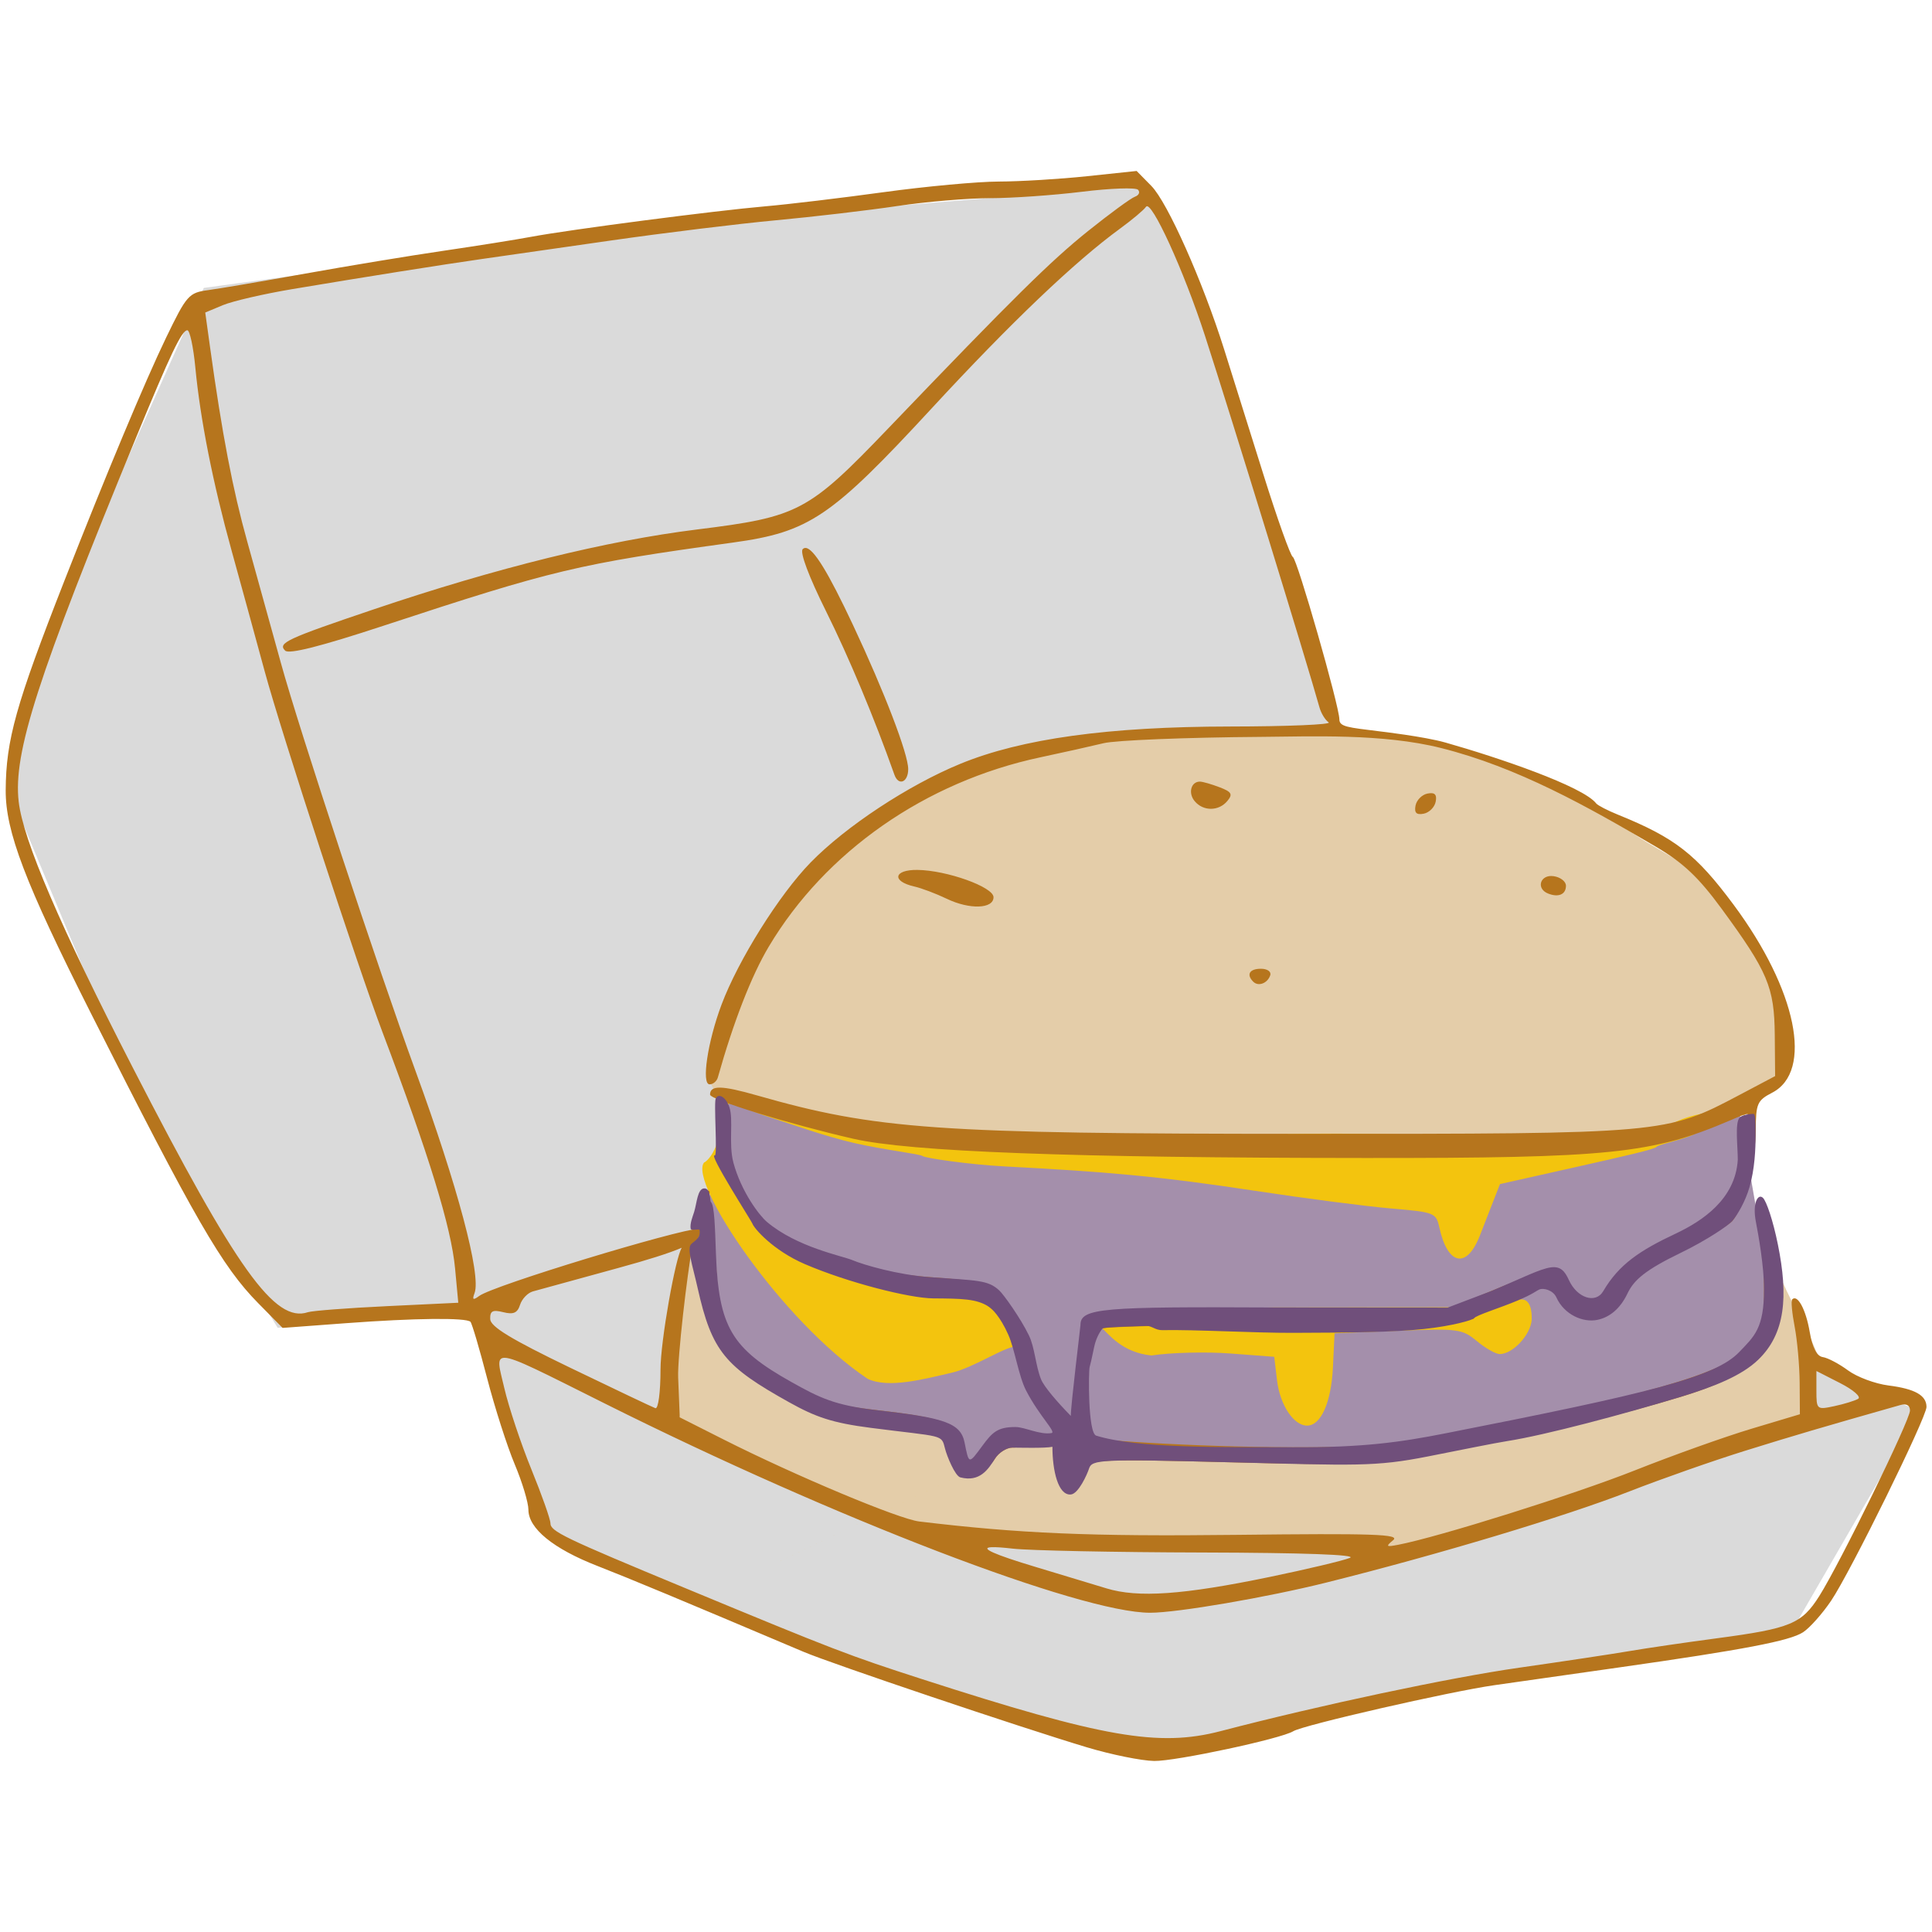
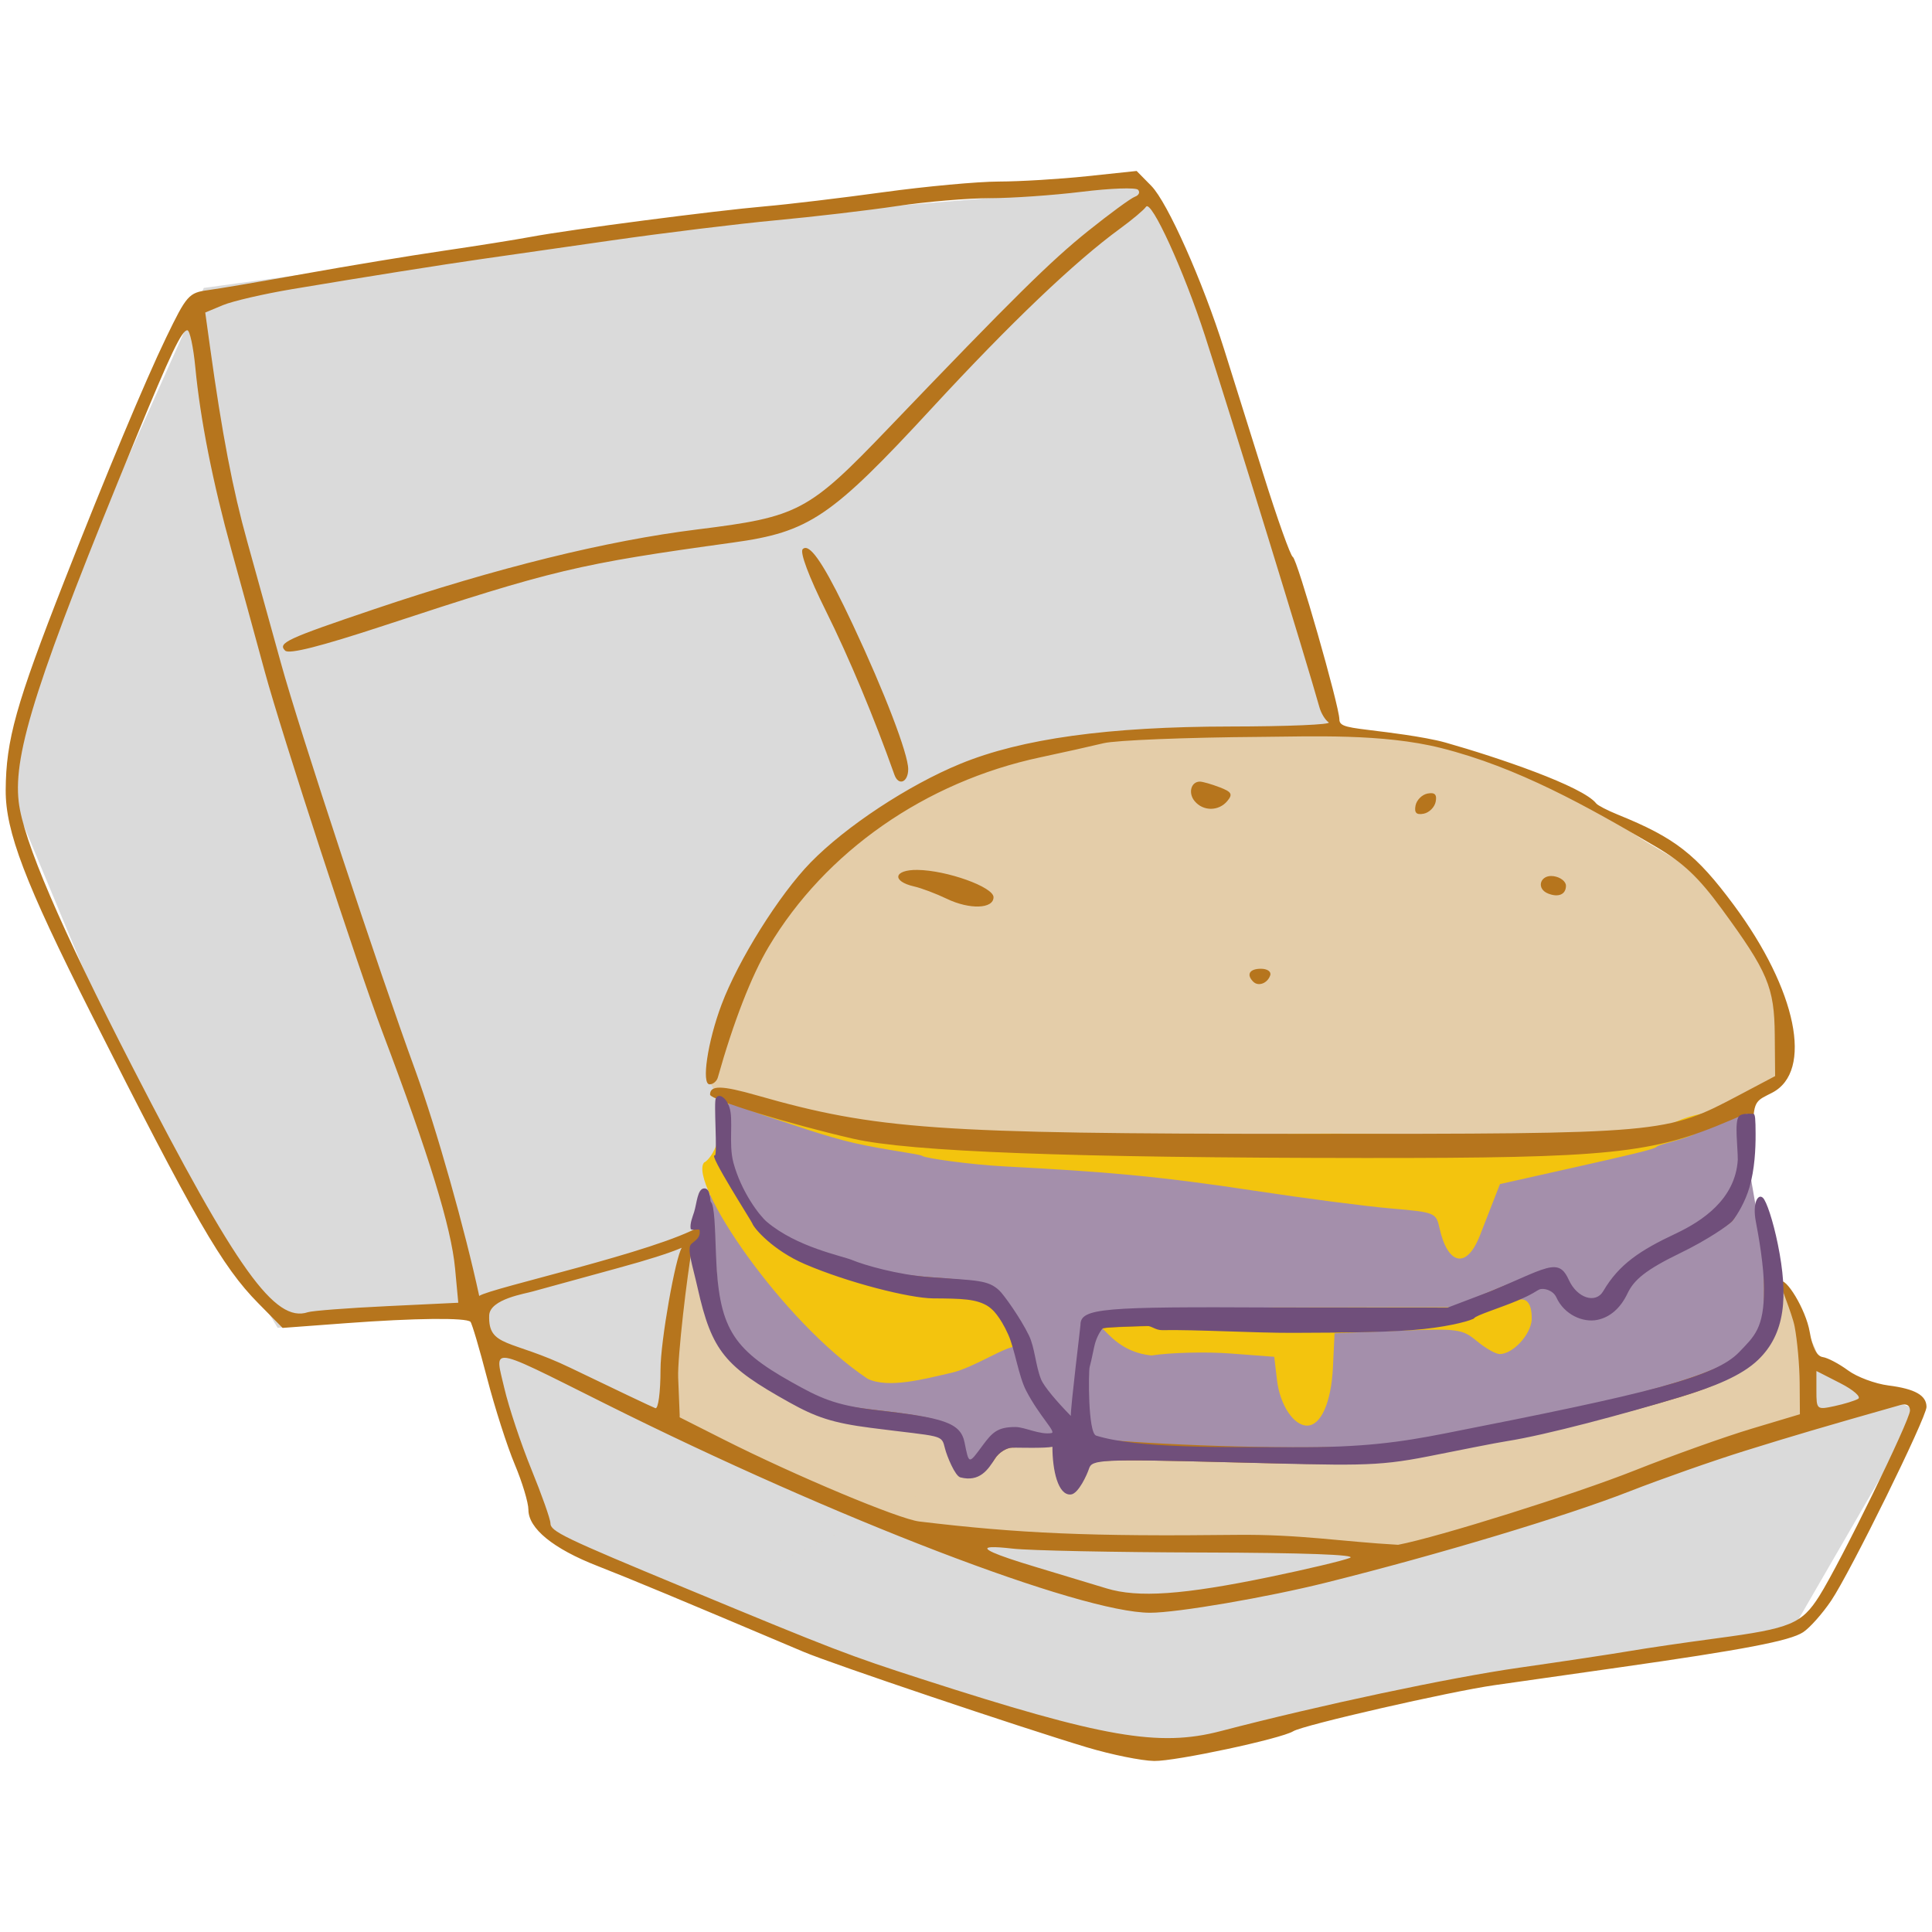
<svg xmlns="http://www.w3.org/2000/svg" version="1.1" id="svg2" width="351" height="351" viewBox="0 0 351 351">
  <defs id="defs6" />
  <path style="opacity:1;vector-effect:none;fill:#a48fab;fill-opacity:1;stroke:none;stroke-width:0.813;stroke-linecap:butt;stroke-linejoin:miter;stroke-miterlimit:4;stroke-dasharray:none;stroke-dashoffset:0;stroke-opacity:1" d="m 322.406,238.844 c -1.047,0.703 -5.772,7.566 -9.798,9.86 -17.828,10.159 -28.64,15.423 -59.684,15.07 -43.686,-0.496 -90.683,12.397 -117.763,-16.552 -10.782,-11.526 -8.406,-42.48 -3.452,-47.222 4.954,-4.742 171.603,0.033 184.219,1.611" id="path4616" />
  <path id="path4519-6" d="m 327.396,258.554 c -9.646,8.615 -42.554,19.164 -76.01,23.325 -30.357,3.776 -60.609,1.851 -84.813,-3.265 C 151.25,275.375 123.037,266.36 123.5,257.5 c -1.129,-7.104 -14.331,-16.42 1.534,-30.636 8.147,-7.3 3.15,12.766 7.623,17.131 9.85,9.609 25.281,13.547 39.382,16.641 2.191,0.481 1.523,5.302 3.74,5.657 2.376,0.38 4.522,-5.053 6.952,-4.955 13.611,0.545 28.15,2.906 41.15,2.516 22.781,-0.683 44.38,0.457 66.499,-6.749 9.195,-2.996 19.132,-4.606 28.242,-12.889 2.431,-2.21 2.503,-9.246 4.95,-11.925 5.421,12.226 12.039,18.927 3.825,26.263 z" style="fill:#e4cda9" />
  <path style="opacity:1;vector-effect:none;fill:#dadada;fill-opacity:1;stroke:none;stroke-width:0.813;stroke-linecap:butt;stroke-linejoin:miter;stroke-miterlimit:4;stroke-dasharray:none;stroke-dashoffset:0;stroke-opacity:1" d="m 37.026,52.308 84.336,-11.504 86.059,-7.114 14.021,27.371 21.003,70.529 c 0,0 -56.793,2.393 -79.031,13.484 -16.644,8.301 -36.114,31.083 -33.072,63.557 0.482,5.141 -3.799,15.381 -3.799,15.381 l -3.103,14.526 -2.848,19.048 54.28,23.342 80.385,1.437 73.252,-23.873 1.492,-9.412 18.682,7.201 -18.069,31.232 -4.786,8.272 L 206.451,317.807 153.201,301.036 99.35,278.606 84.943,238.485 50.438,241.225 24.313,198.017 1.855,144.068 5.897,123.901 15.171,101.199 Z" id="rect4521" />
  <path id="path4519" d="m 321.114,198.412 c -19.088,15.624 -93.028,18.73 -143.905,7.976 -15.323,-3.239 -48.674,-1.871 -48.211,-10.731 -1.129,-7.104 8.283,-27.919 24.148,-42.134 8.147,-7.3 18.311,-11.762 26.215,-15.032 18.783,-7.771 44.203,-5.705 62.407,-5.796 18.349,-0.092 39.063,6.332 53.566,17.705 5.004,3.924 11.212,5.846 16.796,12.022 10.367,11.465 18.121,28.512 8.985,35.99 z" style="fill:#e4cda9" />
  <path id="path4515" d="m 127.919,211.194 c 0.624,-0.208 2.724,-2.525 2.724,-6.192 -0.087,-2.479 0.831,-3.854 1.012,-4.982 0.468,-2.907 1.244,-1.793 5.898,-0.478 13.862,3.964 24.467,7.112 47.066,8.314 12.639,0.672 34.623,-1.613 51.948,-1.863 19.127,-0.276 40.249,1.154 57.386,0.4 11.115,-0.489 7.643,-3.512 19.236,-4.611 6.129,-1.893 6.828,8.56 0.151,16.584 -2.785,3.347 -7.385,6.102 -12.014,10.011 -3.556,3.002 -6.805,7.438 -11.232,8.752 -2.668,0.791 -5.804,-5.538 -8.564,-4.916 l -4.311,3.133 c -5.578,4.051 1.23,-3.223 1.059,4.438 -0.225,2.772 -3.446,6.218 -5.813,6.218 -0.722,0 -2.585,-1.055 -4.139,-2.344 -2.689,-2.23 -3.39,-2.322 -14.347,-1.883 l -11.52,0.461 -0.293,6.133 C 241.859,254.778 239.993,259 237.467,259 235.019,259 232.532,255.24 232,250.733 l -0.5,-4.233 -8,-0.604 c -4.4,-0.332 -10.837,-0.169 -14.305,0.362 -10.723,-1.059 -9.76,-13.58 -12.081,2.439 -0.527,3.762 -0.214,9.325 -4.031,10.38 -1.412,0.391 -5.612,-14.534 -8.179,-14.424 -1.701,-0.46 -7.83,3.792 -12.035,4.749 -4.965,1.13 -11.417,2.907 -15.238,1.094 -15.691,-10.489 -32.599,-35.765 -29.713,-39.302 z M 231.244,237.542 263.5,237.5 l 10.244,-2.83 c 2.657,1.274 4.666,-1.865 7.505,-0.91 3.305,1.112 5.55,4.257 8.816,3.291 4.173,-1.234 6.968,-6.989 10.822,-9.357 4.504,-2.767 10.467,-4.114 13.483,-7.772 4.04,-4.899 3.876,-11.388 3.546,-14.782 -0.382,-3.923 -1.805,-4.083 -10.411,1.076 -2.748,1.079 -6.284,1.749 -6.561,2.156 -0.277,0.406 -5.783,1.666 -14.891,3.71 l -13.544,3.039 -3.636,9.318 c -2.471,6.333 -5.908,5.225 -7.343,-1.306 -0.619,-2.816 -0.826,-2.9 -8.831,-3.584 -4.509,-0.385 -15.623,-1.829 -24.698,-3.209 -17.763,-2.701 -27.298,-3.473 -45.468,-4.429 -6.325,-0.333 -14.367,-1.488 -14.917,-1.884 -0.55,-0.397 -6.813,-1.088 -12.313,-2.34 -5.5,-1.252 -12.356,-3.737 -15.477,-4.719 -3.121,-0.982 -7.117,-2.776 -7.433,-2.459 -0.317,0.317 -0.313,3.754 -0.313,6.435 0,5.746 3.221,12.711 7.532,16.339 5.541,4.662 22.015,9.638 31.467,9.638 3.149,0 6.935,0.632 8.333,1.164 2.968,1.128 2.163,9.139 3.701,6.148 0.804,-1.563 7.15,17.353 11.537,17.798 2.276,0.23 2.836,-17.86 4.34,-18.078 12.283,-1.782 25.971,-2.4 32.254,-2.41 z m -2.459,4.657 c -152.523,72.534 -76.262,36.267 0,0 z" style="fill:#f3c40e" />
-   <path style="fill:#b6751d" d="m 206.5,31.061 -9,0.951 c -4.95,0.524 -12.162,0.961 -16.027,0.971 -3.865,0.01 -13.315,0.881 -21,1.938 -7.685,1.056 -17.348,2.212 -21.473,2.566 -9.028,0.777 -35.532,4.228 -42.5,5.535 -2.75,0.516 -9.95,1.663 -16,2.549 -6.05,0.886 -17.3,2.744 -25,4.129 -7.7,1.385 -15.662,2.74 -17.693,3.01 -3.502,0.466 -3.898,0.913 -7.633,8.641 C 26.397,69.164 19.204,86.355 11.703,105.5 2.888,127.998 1.089,134.414 1.035,143.557 0.991,151.039 4.57,160.415 16.471,184 c 18.941,37.536 23.889,46.113 30.428,52.746 l 4.441,4.504 11.58,-0.861 c 12.415,-0.925 21.775,-1.026 22.557,-0.244 0.265,0.265 1.623,4.867 3.016,10.227 1.393,5.36 3.651,12.407 5.02,15.658 C 94.88,269.281 96,272.995 96,274.283 c 0,3.401 4.509,7.08 12.5,10.199 5.996,2.341 14.929,6.062 37.5,15.621 5.138,2.176 39.514,13.761 51.5,17.355 4.4,1.319 9.883,2.43 12.186,2.469 3.884,0.066 23.057,-4.033 25.275,-5.404 1.804,-1.115 28.43,-7.209 36.539,-8.363 4.4,-0.626 14.525,-2.068 22.5,-3.203 22.829,-3.249 31.182,-4.846 33.578,-6.416 1.224,-0.802 3.523,-3.389 5.111,-5.75 C 336.192,285.585 350,257.525 350,255.611 c 0,-2.108 -2.089,-3.29 -6.904,-3.902 -2.422,-0.308 -5.728,-1.541 -7.348,-2.738 -1.62,-1.198 -3.684,-2.286 -4.586,-2.418 -1.089,-0.16 -1.887,-1.695 -2.379,-4.574 -0.695,-4.07 -2.211,-6.889 -3.18,-5.912 -0.236,0.238 -0.039,2.459 0.439,4.934 0.478,2.475 0.89,7.074 0.914,10.219 l 0.043,5.717 -8.75,2.619 c -4.812,1.441 -14.375,4.854 -21.25,7.584 -10.895,4.327 -35.643,12.105 -43,13.514 -2.186,0.419 -2.298,0.315 -0.898,-0.836 1.329,-1.092 -3.511,-1.257 -28.5,-0.969 -26.505,0.306 -39.313,-0.235 -57.602,-2.43 -3.727,-0.447 -22.48,-8.307 -35.5,-14.879 l -8,-4.039 -0.293,-7.234 c -0.144,-3.542 1.623,-18.875 2.609,-23.9 0.663,-0.506 1.458,-2.147 1.684,-2.984 0.042,1.65 -0.206,2.925 -0.707,3.426 -0.834,0.834 -0.799,2.586 0.137,6.766 2.592,11.583 4.788,14.382 16.375,20.85 4.843,2.704 8.159,3.712 15.195,4.617 13.208,1.7 13.219,1.702 13.891,4.379 0.336,1.34 1.397,2.641 2.359,2.893 3.528,0.922 4.795,0.646 6.018,-1.311 0.687,-1.1 2.108,-2 3.158,-2 1.05,0 2.622,-0.274 3.492,-0.607 2.904,-1.114 1.627,-2.393 -2.389,-2.393 -3.24,0 -4.372,0.545 -6.158,2.961 -2.516,3.403 -3.381,3.238 -4.188,-0.797 -0.723,-3.617 -3.263,-4.598 -15.48,-5.986 -7.571,-0.861 -10.447,-1.703 -15.5,-4.531 -10.918,-6.113 -13.827,-11.111 -14.348,-24.646 -0.18,-4.675 -0.386,-8.725 -0.459,-9 -0.073,-0.275 -0.07,-0.871 0.01,-1.324 0.039,-0.227 -0.053,-0.354 -0.234,-0.375 -0.181,-0.021 -0.451,0.062 -0.766,0.256 -0.723,0.447 -0.93,2.252 -0.564,4.916 0.068,0.498 0.097,0.96 0.123,1.416 -0.071,0.014 -0.181,0.1 -0.348,0.297 -4.276,0.27 -37.432,10.32 -40.055,12.254 -1.122,0.828 -1.306,0.71 -0.84,-0.537 C 87.44,231.646 83.13,215.461 75.465,194.5 68.688,175.969 54.375,132.593 51.047,120.5 49.23,113.9 46.472,103.947 44.916,98.381 42.29,88.988 40.344,78.822 38.17,63.139 l -0.881,-6.361 3.197,-1.336 C 42.245,54.707 47.917,53.395 53.092,52.527 66.237,50.324 80.422,48.071 87.5,47.062 c 3.3,-0.47 13.875,-1.987 23.5,-3.369 9.625,-1.382 23.125,-3.036 30,-3.676 6.875,-0.639 16.775,-1.802 22,-2.584 5.225,-0.782 12.789,-1.425 16.809,-1.428 4.02,-0.003 11.56,-0.527 16.756,-1.166 5.196,-0.639 9.782,-0.802 10.191,-0.363 0.409,0.439 0.151,1.008 -0.574,1.266 -0.725,0.258 -4.55,3.059 -8.5,6.225 -6.812,5.458 -13.545,12.109 -36.275,35.826 -14.55,15.181 -16.309,16.114 -34.734,18.396 C 110.236,98.226 90.237,103.161 68,110.67 c -15.979,5.396 -17.587,6.143 -16.195,7.535 0.693,0.693 6.416,-0.755 17.857,-4.52 30.987,-10.195 35.316,-11.225 63.516,-15.117 13.854,-1.912 17.813,-4.588 36.141,-24.438 14.327,-15.516 25.939,-26.594 34.182,-32.607 2.2,-1.605 4.317,-3.385 4.705,-3.957 0.938,-1.383 6.895,11.654 10.721,23.465 4.812,14.855 18.531,59.386 20.785,67.469 0.307,1.1 1.06,2.33 1.674,2.734 0.613,0.404 -7.435,0.744 -17.885,0.756 -22.12,0.024 -37.894,2.203 -49.027,6.775 -9.438,3.876 -20.784,11.351 -27.191,17.914 -5.703,5.841 -13.162,17.745 -16.205,25.859 C 128.556,189.259 127.401,197 128.918,197 c 0.63,0 1.303,-0.562 1.496,-1.25 2.834,-10.077 6.099,-18.468 9.232,-23.732 10.304,-17.309 28.484,-29.99 49.361,-34.43 4.121,-0.876 9.292,-2.031 11.492,-2.566 2.2,-0.535 15.025,-1.053 28.5,-1.148 9.196,-0.065 22.182,-0.646 32.809,2.025 13.91,3.496 26.482,10.545 39.096,17.971 4.899,2.884 7.686,5.517 11.854,11.201 8.416,11.478 9.598,14.279 9.676,22.93 l 0.066,7.5 -6.475,3.424 c -13.359,7.064 -13.52,7.077 -79.457,7.068 -66.241,-0.009 -77.4,-0.795 -99.016,-6.977 C 131.092,197.168 129,197.133 129,198.871 c 0,0.912 14.33,5.327 26,8.01 10.273,2.362 39.651,3.467 93,3.5 44.435,0.028 52.172,-0.767 66.305,-6.822 3.716,-1.592 3.78,-1.585 2.75,0.34 -0.58,1.084 -1.055,3.859 -1.055,6.168 0,6.672 -3.054,10.511 -11.508,14.469 -6.607,3.094 -10.177,6.099 -13.029,10.967 -1.379,2.354 -4.796,1.256 -6.289,-2.021 -1.537,-3.374 -4.06,-3.187 -14.211,1.055 L 262.5,238.072 231.254,237.91 C 200.2,237.75 197,238.051 197,241.123 c 0,1.013 2.36,1.185 3.305,0.24 0.351,-0.351 15.515,-0.688 33.701,-0.75 20.769,-0.071 33.331,-0.485 33.779,-1.113 0.393,-0.55 3.19,-2.046 6.215,-3.324 3.025,-1.278 6.052,-2.56 6.727,-2.848 0.675,-0.288 1.738,0.595 2.361,1.963 2.607,5.721 9.285,5.341 12.162,-0.691 1.191,-2.497 3.379,-4.101 9.896,-7.258 4.602,-2.229 8.931,-4.73 9.617,-5.557 2.05,-2.47 4.213,-10.926 4.225,-16.51 0.01,-4.771 0.268,-5.356 2.967,-6.752 7.506,-3.881 4.483,-18.674 -6.973,-34.117 -6.835,-9.214 -10.658,-12.193 -21.035,-16.396 -1.896,-0.768 -3.672,-1.685 -3.947,-2.039 -2.435,-3.133 -17.902,-8.377 -27.369,-11.06 -3.937,-1.116 -11.852,-2.025 -12.103,-2.057 -5.585,-0.697 -7.194,-0.805 -7.194,-2.155 0,-2.389 -7.68,-29.189 -8.457,-29.512 -0.413,-0.172 -2.821,-6.922 -5.35,-15 C 226.998,78.109 223.794,67.9 222.408,63.5 218.503,51.107 212.126,36.783 209.174,33.779 Z M 34.035,60 c 0.444,0 1.096,3.038 1.451,6.75 0.905,9.468 3.183,20.983 6.58,33.25 1.599,5.775 4.313,15.675 6.031,22 3.065,11.281 16.888,53.627 21.375,65.482 8.491,22.434 12.509,35.509 13.205,42.967 l 0.582,6.229 -12.939,0.619 c -7.116,0.34 -13.587,0.836 -14.379,1.1 C 49.949,240.39 43.041,230.747 24.143,194 10.927,168.304 4.208,152.644 3.396,145.65 2.369,136.795 6.812,123.012 24.721,79.5 30.995,64.256 33.028,60 34.035,60 Z M 146.381,99.549 c -0.206,-0.015 -0.387,0.057 -0.545,0.215 -0.557,0.557 1.107,4.991 4.232,11.277 4.166,8.381 8.769,19.386 12.426,29.709 0.746,2.106 2.506,1.387 2.506,-1.023 0,-2.753 -4.321,-14.026 -10.053,-26.227 -4.452,-9.476 -7.124,-13.85 -8.566,-13.951 z M 217.994,142 c -1.617,0 -2.177,2.073 -0.957,3.543 1.557,1.877 4.38,1.863 5.949,-0.027 1.021,-1.231 0.775,-1.657 -1.443,-2.5 C 220.072,142.456 218.476,142 217.994,142 Z m 42.139,2.105 c -0.099,-0.008 -0.208,-0.007 -0.328,0.002 -0.137,0.011 -0.288,0.031 -0.453,0.062 -1.006,0.194 -1.988,1.176 -2.182,2.182 -0.254,1.321 0.157,1.733 1.479,1.479 1.006,-0.194 1.988,-1.176 2.182,-2.182 0.195,-1.011 -0.002,-1.489 -0.697,-1.543 z m -93.467,13.938 c -4.308,-0.049 -4.719,2.066 -0.584,3.006 1.33,0.302 3.993,1.308 5.918,2.234 4.151,1.998 8.5,1.852 8.5,-0.283 0,-1.853 -8.493,-4.896 -13.834,-4.957 z m 115.148,1.105 c -2.082,0.005 -2.675,2.341 -0.564,3.186 1.891,0.757 3.25,0.163 3.25,-1.418 0,-0.779 -1.012,-1.561 -2.25,-1.736 -0.152,-0.021 -0.297,-0.032 -0.436,-0.031 z M 229.084,176 c -2.077,0 -2.701,1.049 -1.396,2.354 0.926,0.926 2.597,0.295 3.084,-1.166 0.221,-0.663 -0.524,-1.188 -1.688,-1.188 z m 90.314,42.293 c -0.364,0.041 -0.283,1.143 0.209,3.707 0.475,2.475 0.871,7.958 0.879,12.186 0.013,7.162 -0.188,7.897 -2.943,10.771 -4.39,4.579 -18.83,8.721 -55.641,15.959 -8.249,1.622 -14.234,2.069 -27,2.02 -17.852,-0.07 -38.371,-1.28 -41.152,-2.428 -1.518,-0.626 -1.75,-0.112 -1.75,3.873 0,4.292 0.166,4.584 2.502,4.391 1.39,-0.115 2.753,-0.998 3.066,-1.984 0.528,-1.662 2.177,-1.733 25.748,-1.129 23.016,0.59 26.088,0.467 35.684,-1.428 5.775,-1.14 12.3,-2.354 14.5,-2.697 6.999,-1.092 21.678,-4.664 31.766,-7.73 16.397,-4.984 20.471,-11.116 17.416,-26.213 -0.88,-4.35 -2.127,-8.4 -2.77,-9 -0.222,-0.207 -0.392,-0.311 -0.514,-0.297 z m -195.529,8.395 C 122.737,228.304 120,243.648 120,248.807 c 0,4.125 -0.411,7.214 -0.934,7.027 -0.513,-0.183 -7.461,-3.484 -15.441,-7.334 -10.813,-5.217 -14.523,-7.474 -14.566,-8.859 -0.046,-1.477 0.44,-1.731 2.373,-1.246 1.853,0.465 2.579,0.144 3.051,-1.342 0.341,-1.073 1.384,-2.166 2.318,-2.43 0.934,-0.264 7.938,-2.187 15.564,-4.271 5.346,-1.462 9.111,-2.649 11.504,-3.664 z m 25.625,1.381 c -1.089,-0.068 -1.532,0.321 -1.25,1.166 0.731,2.193 13.747,5.661 21.449,5.715 6.141,0.043 7.605,0.406 10,2.48 3.806,3.297 5.681,1.492 2.135,-2.055 -2.332,-2.332 -3.661,-2.676 -12.963,-3.357 -5.701,-0.418 -12.109,-1.493 -14.238,-2.389 -2.308,-0.971 -4.043,-1.493 -5.133,-1.561 z m -57.779,18.609 c 1.889,0.046 6.864,2.661 18.268,8.359 C 151.823,275.946 196.286,293 208.957,293 c 4.94,0 21.218,-2.791 32.043,-5.494 20.382,-5.09 43.478,-12.037 55,-16.543 5.775,-2.258 15.225,-5.578 21,-7.377 8.896,-2.771 14.115,-4.309 28.25,-8.322 1.109,-0.315 1.75,0.053 1.75,1.002 0,1.753 -12.672,27.671 -16.473,33.691 -3.193,5.057 -5.232,5.901 -18.527,7.67 -5.775,0.768 -12.975,1.822 -16,2.342 -3.025,0.519 -12.025,1.875 -20,3.014 -12.663,1.808 -36.121,6.79 -54.234,11.52 -11.248,2.937 -21.356,1.177 -54.266,-9.449 -13.368,-4.316 -15.736,-5.226 -43,-16.527 -22.118,-9.168 -24.5,-10.315 -24.5,-11.797 0,-0.714 -1.556,-5.113 -3.457,-9.775 -1.901,-4.662 -4.114,-11.304 -4.92,-14.758 -0.84,-3.601 -1.575,-5.559 0.092,-5.518 z M 330,249.078 l 4.33,2.211 c 2.382,1.216 3.844,2.496 3.25,2.846 -0.594,0.349 -2.543,0.948 -4.33,1.33 -3.185,0.68 -3.25,0.624 -3.25,-2.846 z m -149.871,32.012 c 0.742,-0.037 2.031,0.051 3.871,0.262 3.025,0.347 18.55,0.664 34.5,0.703 18.415,0.046 28.175,0.403 26.742,0.979 -1.241,0.499 -7.766,2.051 -14.5,3.447 -15.762,3.269 -23.998,3.846 -29.742,2.084 -2.475,-0.759 -8.244,-2.504 -12.82,-3.877 -7.57,-2.271 -10.276,-3.488 -8.051,-3.598 z" id="path4509" />
-   <path style="fill:#704f7b" d="m 130.065,199.537 c -0.45,0.361 0.341,10.576 -0.213,10.381 -1.255,-0.44 6.686,11.932 6.824,12.348 0.304,0.913 3.791,4.919 9.547,7.393 7.837,3.368 18.992,6.193 23.324,6.228 5.242,0.043 7.901,0.056 10.147,1.544 0.526,0.349 2.021,1.733 3.495,5.068 1.2,2.713 1.856,7.484 3.236,10.148 2.417,4.664 5.541,7.555 4.605,7.711 -2.126,0.355 -4.847,-1.102 -6.561,-1.102 -3.24,0 -4.184,0.963 -5.971,3.379 -2.516,3.403 -2.451,3.47 -3.258,-0.564 -0.723,-3.617 -3.821,-4.504 -16.039,-5.893 -7.571,-0.861 -10.354,-2.261 -15.406,-5.09 -10.908,-6.107 -13.232,-9.964 -13.727,-23.402 -0.173,-4.702 -0.264,-8.709 -0.912,-9.312 -0.219,-0.204 0.016,-2.503 -1.219,-2.469 -1.234,0.034 -1.334,2.703 -1.83,4.283 -0.3,0.953 -0.764,2.02 -0.639,2.996 0.067,0.521 1.57,-0.041 1.625,0.293 0.243,1.483 -0.943,1.971 -1.512,2.539 -0.834,0.834 0.225,3.795 1.16,7.975 2.592,11.583 5.021,14.29 16.607,20.758 4.843,2.704 7.833,3.757 14.869,4.662 13.208,1.7 12.801,1.098 13.473,3.775 0.336,1.34 1.815,4.965 2.777,5.217 3.528,0.922 5.075,-1.445 6.297,-3.402 0.687,-1.1 2.108,-2 3.158,-2 1.006,0 5.984,0.141 7.279,-0.152 -0.002,4.262 1.015,8.859 3.343,8.666 1.39,-0.115 2.986,-3.693 3.299,-4.68 0.528,-1.662 1.898,-1.78 25.469,-1.176 23.016,0.59 26.506,0.838 36.102,-1.056 5.775,-1.14 12.207,-2.447 14.407,-2.79 6.999,-1.092 21.352,-4.943 31.44,-8.009 6.189,-1.881 11.133,-3.858 14.148,-6.751 4.973,-4.771 5.496,-11.551 3.594,-20.95 -0.88,-4.35 -2.08,-7.889 -2.723,-8.489 -0.888,-0.829 -1.937,0.921 -1.281,4.34 0.475,2.475 1.475,8.005 1.483,12.232 0.013,7.162 -1.768,8.594 -4.524,11.469 -4.39,4.579 -16.553,7.513 -53.363,14.751 -8.249,1.622 -14.931,2.581 -27.697,2.531 -13.176,-0.051 -28.179,0.232 -35.749,-2.116 -1.517,-0.47 -1.398,-11.738 -1.188,-12.455 0.404,-1.38 0.73,-3.537 1.074,-4.59 0.451,-1.379 1.122,-2.268 1.266,-2.412 0.192,-0.192 2.393,-0.321 8.01,-0.474 0.929,-0.025 1.609,0.788 2.833,0.766 6.178,-0.111 16.808,0.515 23.695,0.492 10.646,-0.036 18.219,-0.101 23.811,-0.693 5.318,-0.563 8.913,-1.648 9.131,-1.954 0.393,-0.55 4.817,-1.906 7.842,-3.185 3.025,-1.278 3.403,-1.769 4.077,-2.058 0.675,-0.288 2.435,0.083 3.058,1.452 1.423,3.123 4.808,4.629 7.465,4.075 2.21,-0.461 4.135,-2.027 5.441,-4.766 1.191,-2.497 3.239,-4.287 9.757,-7.444 4.602,-2.229 8.652,-4.962 9.338,-5.789 0.874,-1.053 2.316,-3.456 3.078,-6.08 0.951,-3.272 1.128,-6.965 1.115,-9.705 -0.012,-2.608 -0.058,-3.659 -0.424,-3.641 -0.219,0.011 -2.023,0.076 -2.533,0.751 -0.808,1.068 -0.279,5.152 -0.279,7.595 -0.439,7.246 -6.601,11.184 -11.182,13.365 -6.607,3.094 -10.409,5.634 -13.262,10.502 -1.379,2.354 -4.749,1.256 -6.243,-2.021 -0.716,-1.571 -1.476,-2.54 -3.259,-2.301 -2.045,0.274 -5.39,2.02 -10.813,4.286 l -7.952,3.026 -31.618,-0.023 c -31.054,-0.16 -35.09,0.094 -35.09,3.166 0,0.326 -1.781,14.705 -1.752,16.532 -2.485,-2.532 -4.887,-5.334 -5.418,-6.664 -0.994,-2.491 -1.117,-5.743 -2.199,-7.971 -1.535,-3.161 -4.563,-7.388 -5.37,-8.146 -2.071,-1.946 -3.988,-1.8 -12.751,-2.441 -5.672,-0.416 -11.823,-2.186 -13.953,-3.082 -1.874,-0.788 -10.066,-2.321 -15.557,-6.973 -1.298,-1.1 -4.632,-5.423 -6.059,-10.756 -0.907,-3.392 0.054,-7.819 -0.73,-10.068 -0.549,-1.731 -1.938,-2.62 -2.449,-1.598 z" id="path4507" />
+   <path style="fill:#b6751d" d="m 206.5,31.061 -9,0.951 c -4.95,0.524 -12.162,0.961 -16.027,0.971 -3.865,0.01 -13.315,0.881 -21,1.938 -7.685,1.056 -17.348,2.212 -21.473,2.566 -9.028,0.777 -35.532,4.228 -42.5,5.535 -2.75,0.516 -9.95,1.663 -16,2.549 -6.05,0.886 -17.3,2.744 -25,4.129 -7.7,1.385 -15.662,2.74 -17.693,3.01 -3.502,0.466 -3.898,0.913 -7.633,8.641 C 26.397,69.164 19.204,86.355 11.703,105.5 2.888,127.998 1.089,134.414 1.035,143.557 0.991,151.039 4.57,160.415 16.471,184 c 18.941,37.536 23.889,46.113 30.428,52.746 l 4.441,4.504 11.58,-0.861 c 12.415,-0.925 21.775,-1.026 22.557,-0.244 0.265,0.265 1.623,4.867 3.016,10.227 1.393,5.36 3.651,12.407 5.02,15.658 C 94.88,269.281 96,272.995 96,274.283 c 0,3.401 4.509,7.08 12.5,10.199 5.996,2.341 14.929,6.062 37.5,15.621 5.138,2.176 39.514,13.761 51.5,17.355 4.4,1.319 9.883,2.43 12.186,2.469 3.884,0.066 23.057,-4.033 25.275,-5.404 1.804,-1.115 28.43,-7.209 36.539,-8.363 4.4,-0.626 14.525,-2.068 22.5,-3.203 22.829,-3.249 31.182,-4.846 33.578,-6.416 1.224,-0.802 3.523,-3.389 5.111,-5.75 C 336.192,285.585 350,257.525 350,255.611 c 0,-2.108 -2.089,-3.29 -6.904,-3.902 -2.422,-0.308 -5.728,-1.541 -7.348,-2.738 -1.62,-1.198 -3.684,-2.286 -4.586,-2.418 -1.089,-0.16 -1.887,-1.695 -2.379,-4.574 -0.695,-4.07 -4.395,-10.096 -5.364,-9.119 -0.236,0.238 2.146,5.666 2.624,8.141 0.478,2.475 0.89,7.074 0.914,10.219 l 0.043,5.717 -8.75,2.619 c -4.812,1.441 -14.375,4.854 -21.25,7.584 -10.895,4.327 -35.643,12.105 -43,13.514 -10.147,-0.563 -17.883,-1.933 -29.398,-1.805 -26.505,0.306 -39.313,-0.235 -57.602,-2.43 -3.727,-0.447 -22.48,-8.307 -35.5,-14.879 l -8,-4.039 -0.293,-7.234 c -0.144,-3.542 1.623,-18.875 2.609,-23.9 4.121,-2.358 0.47,4.287 1.113,7.207 2.592,11.583 4.788,14.382 16.375,20.85 4.843,2.704 8.159,3.712 15.195,4.617 13.208,1.7 13.219,1.702 13.891,4.379 0.336,1.34 1.397,2.641 2.359,2.893 3.528,0.922 4.795,0.646 6.018,-1.311 0.687,-1.1 2.108,-2 3.158,-2 1.05,0 2.622,-0.274 3.492,-0.607 2.904,-1.114 1.627,-2.393 -2.389,-2.393 -3.24,0 -4.372,0.545 -6.158,2.961 -2.516,3.403 -3.381,3.238 -4.188,-0.797 -0.723,-3.617 -3.263,-4.598 -15.48,-5.986 -7.571,-0.861 -10.447,-1.703 -15.5,-4.531 -10.918,-6.113 -13.827,-11.111 -14.348,-24.646 -0.019,-1.026 -0.147,-5.394 -2.037,-4.285 -8.03,4.712 -38.186,11.271 -40.255,12.725 C 84.499,223.537 79.378,205.286 75.465,194.5 68.688,175.969 54.375,132.593 51.047,120.5 49.23,113.9 46.472,103.947 44.916,98.381 42.29,88.988 40.344,78.822 38.17,63.139 l -0.881,-6.361 3.197,-1.336 C 42.245,54.707 47.917,53.395 53.092,52.527 66.237,50.324 80.422,48.071 87.5,47.062 c 3.3,-0.47 13.875,-1.987 23.5,-3.369 9.625,-1.382 23.125,-3.036 30,-3.676 6.875,-0.639 16.775,-1.802 22,-2.584 5.225,-0.782 12.789,-1.425 16.809,-1.428 4.02,-0.003 11.56,-0.527 16.756,-1.166 5.196,-0.639 9.782,-0.802 10.191,-0.363 0.409,0.439 0.151,1.008 -0.574,1.266 -0.725,0.258 -4.55,3.059 -8.5,6.225 -6.812,5.458 -13.545,12.109 -36.275,35.826 -14.55,15.181 -16.309,16.114 -34.734,18.396 C 110.236,98.226 90.237,103.161 68,110.67 c -15.979,5.396 -17.587,6.143 -16.195,7.535 0.693,0.693 6.416,-0.755 17.857,-4.52 30.987,-10.195 35.316,-11.225 63.516,-15.117 13.854,-1.912 17.813,-4.588 36.141,-24.438 14.327,-15.516 25.939,-26.594 34.182,-32.607 2.2,-1.605 4.317,-3.385 4.705,-3.957 0.938,-1.383 6.895,11.654 10.721,23.465 4.812,14.855 18.531,59.386 20.785,67.469 0.307,1.1 1.06,2.33 1.674,2.734 0.613,0.404 -7.435,0.744 -17.885,0.756 -22.12,0.024 -37.894,2.203 -49.027,6.775 -9.438,3.876 -20.784,11.351 -27.191,17.914 -5.703,5.841 -13.162,17.745 -16.205,25.859 C 128.556,189.259 127.401,197 128.918,197 c 0.63,0 1.303,-0.562 1.496,-1.25 2.834,-10.077 6.099,-18.468 9.232,-23.732 10.304,-17.309 28.484,-29.99 49.361,-34.43 4.121,-0.876 9.292,-2.031 11.492,-2.566 2.2,-0.535 15.025,-1.053 28.5,-1.148 9.196,-0.065 22.182,-0.646 32.809,2.025 13.91,3.496 26.482,10.545 39.096,17.971 4.899,2.884 7.686,5.517 11.854,11.201 8.416,11.478 9.598,14.279 9.676,22.93 l 0.066,7.5 -6.475,3.424 c -13.359,7.064 -13.52,7.077 -79.457,7.068 -66.241,-0.009 -77.4,-0.795 -99.016,-6.977 C 131.092,197.168 129,197.133 129,198.871 c 0,0.912 14.33,5.327 26,8.01 10.273,2.362 39.651,3.467 93,3.5 44.435,0.028 52.172,-0.767 66.305,-6.822 3.716,-1.592 3.78,-1.585 2.75,0.34 -0.58,1.084 -1.055,3.859 -1.055,6.168 0,6.672 -3.054,10.511 -11.508,14.469 -6.607,3.094 -10.177,6.099 -13.029,10.967 -1.379,2.354 -4.796,1.256 -6.289,-2.021 -1.537,-3.374 -4.06,-3.187 -14.211,1.055 L 262.5,238.072 231.254,237.91 C 200.2,237.75 197,238.051 197,241.123 c 0,1.013 2.36,1.185 3.305,0.24 0.351,-0.351 15.515,-0.688 33.701,-0.75 20.769,-0.071 33.331,-0.485 33.779,-1.113 0.393,-0.55 3.19,-2.046 6.215,-3.324 3.025,-1.278 6.052,-2.56 6.727,-2.848 0.675,-0.288 1.738,0.595 2.361,1.963 2.607,5.721 9.285,5.341 12.162,-0.691 1.191,-2.497 3.379,-4.101 9.896,-7.258 4.602,-2.229 8.931,-4.73 9.617,-5.557 2.05,-2.47 3.748,-11.577 3.76,-17.16 0.01,-4.771 0.733,-4.706 3.432,-6.101 7.506,-3.881 4.483,-18.674 -6.973,-34.117 -6.835,-9.214 -10.658,-12.193 -21.035,-16.396 -1.896,-0.768 -3.672,-1.685 -3.947,-2.039 -2.435,-3.133 -17.902,-8.377 -27.369,-11.06 -3.937,-1.116 -11.852,-2.025 -12.103,-2.057 -5.585,-0.697 -7.194,-0.805 -7.194,-2.155 0,-2.389 -7.68,-29.189 -8.457,-29.512 -0.413,-0.172 -2.821,-6.922 -5.35,-15 C 226.998,78.109 223.794,67.9 222.408,63.5 218.503,51.107 212.126,36.783 209.174,33.779 Z M 34.035,60 c 0.444,0 1.096,3.038 1.451,6.75 0.905,9.468 3.183,20.983 6.58,33.25 1.599,5.775 4.313,15.675 6.031,22 3.065,11.281 16.888,53.627 21.375,65.482 8.491,22.434 12.509,35.509 13.205,42.967 l 0.582,6.229 -12.939,0.619 c -7.116,0.34 -13.587,0.836 -14.379,1.1 C 49.949,240.39 43.041,230.747 24.143,194 10.927,168.304 4.208,152.644 3.396,145.65 2.369,136.795 6.812,123.012 24.721,79.5 30.995,64.256 33.028,60 34.035,60 Z M 146.381,99.549 c -0.206,-0.015 -0.387,0.057 -0.545,0.215 -0.557,0.557 1.107,4.991 4.232,11.277 4.166,8.381 8.769,19.386 12.426,29.709 0.746,2.106 2.506,1.387 2.506,-1.023 0,-2.753 -4.321,-14.026 -10.053,-26.227 -4.452,-9.476 -7.124,-13.85 -8.566,-13.951 z M 217.994,142 c -1.617,0 -2.177,2.073 -0.957,3.543 1.557,1.877 4.38,1.863 5.949,-0.027 1.021,-1.231 0.775,-1.657 -1.443,-2.5 C 220.072,142.456 218.476,142 217.994,142 Z m 42.139,2.105 c -0.099,-0.008 -0.208,-0.007 -0.328,0.002 -0.137,0.011 -0.288,0.031 -0.453,0.062 -1.006,0.194 -1.988,1.176 -2.182,2.182 -0.254,1.321 0.157,1.733 1.479,1.479 1.006,-0.194 1.988,-1.176 2.182,-2.182 0.195,-1.011 -0.002,-1.489 -0.697,-1.543 z m -93.467,13.938 c -4.308,-0.049 -4.719,2.066 -0.584,3.006 1.33,0.302 3.993,1.308 5.918,2.234 4.151,1.998 8.5,1.852 8.5,-0.283 0,-1.853 -8.493,-4.896 -13.834,-4.957 z m 115.148,1.105 c -2.082,0.005 -2.675,2.341 -0.564,3.186 1.891,0.757 3.25,0.163 3.25,-1.418 0,-0.779 -1.012,-1.561 -2.25,-1.736 -0.152,-0.021 -0.297,-0.032 -0.436,-0.031 z M 229.084,176 c -2.077,0 -2.701,1.049 -1.396,2.354 0.926,0.926 2.597,0.295 3.084,-1.166 0.221,-0.663 -0.524,-1.188 -1.688,-1.188 z m 90.314,42.293 c -0.364,0.041 -0.283,1.143 0.209,3.707 0.475,2.475 0.871,7.958 0.879,12.186 0.013,7.162 -0.188,7.897 -2.943,10.771 -4.39,4.579 -18.83,8.721 -55.641,15.959 -8.249,1.622 -14.234,2.069 -27,2.02 -17.852,-0.07 -38.371,-1.28 -41.152,-2.428 -1.518,-0.626 -1.75,-0.112 -1.75,3.873 0,4.292 0.166,4.584 2.502,4.391 1.39,-0.115 2.753,-0.998 3.066,-1.984 0.528,-1.662 2.177,-1.733 25.748,-1.129 23.016,0.59 26.088,0.467 35.684,-1.428 5.775,-1.14 12.3,-2.354 14.5,-2.697 6.999,-1.092 21.678,-4.664 31.766,-7.73 16.397,-4.984 20.471,-11.116 17.416,-26.213 -0.88,-4.35 -2.127,-8.4 -2.77,-9 -0.222,-0.207 -0.392,-0.311 -0.514,-0.297 z m -195.529,8.395 C 122.737,228.304 120,243.648 120,248.807 c 0,4.125 -0.411,7.214 -0.934,7.027 -0.513,-0.183 -7.461,-3.484 -15.441,-7.334 -10.813,-5.217 -14.955,-3.663 -14.752,-9.51 0.104,-3.015 6.686,-3.977 7.928,-4.367 0.934,-0.264 7.938,-2.187 15.564,-4.271 5.346,-1.462 9.111,-2.649 11.504,-3.664 z m 25.625,1.381 c -1.089,-0.068 -1.532,0.321 -1.25,1.166 0.731,2.193 13.747,5.661 21.449,5.715 6.141,0.043 7.605,0.406 10,2.48 3.806,3.297 5.681,1.492 2.135,-2.055 -2.332,-2.332 -3.661,-2.676 -12.963,-3.357 -5.701,-0.418 -12.109,-1.493 -14.238,-2.389 -2.308,-0.971 -4.043,-1.493 -5.133,-1.561 z m -57.779,18.609 c 1.889,0.046 6.864,2.661 18.268,8.359 C 151.823,275.946 196.286,293 208.957,293 c 4.94,0 21.218,-2.791 32.043,-5.494 20.382,-5.09 43.478,-12.037 55,-16.543 5.775,-2.258 15.225,-5.578 21,-7.377 8.896,-2.771 14.115,-4.309 28.25,-8.322 1.109,-0.315 1.75,0.053 1.75,1.002 0,1.753 -12.672,27.671 -16.473,33.691 -3.193,5.057 -5.232,5.901 -18.527,7.67 -5.775,0.768 -12.975,1.822 -16,2.342 -3.025,0.519 -12.025,1.875 -20,3.014 -12.663,1.808 -36.121,6.79 -54.234,11.52 -11.248,2.937 -21.356,1.177 -54.266,-9.449 -13.368,-4.316 -15.736,-5.226 -43,-16.527 -22.118,-9.168 -24.5,-10.315 -24.5,-11.797 0,-0.714 -1.556,-5.113 -3.457,-9.775 -1.901,-4.662 -4.114,-11.304 -4.92,-14.758 -0.84,-3.601 -1.575,-5.559 0.092,-5.518 z M 330,249.078 l 4.33,2.211 c 2.382,1.216 3.844,2.496 3.25,2.846 -0.594,0.349 -2.543,0.948 -4.33,1.33 -3.185,0.68 -3.25,0.624 -3.25,-2.846 z m -149.871,32.012 c 0.742,-0.037 2.031,0.051 3.871,0.262 3.025,0.347 18.55,0.664 34.5,0.703 18.415,0.046 28.175,0.403 26.742,0.979 -1.241,0.499 -7.766,2.051 -14.5,3.447 -15.762,3.269 -23.998,3.846 -29.742,2.084 -2.475,-0.759 -8.244,-2.504 -12.82,-3.877 -7.57,-2.271 -10.276,-3.488 -8.051,-3.598 z" id="path4509" />
+   <path style="fill:#704f7b" d="m 130.065,199.537 c -0.45,0.361 0.341,10.576 -0.213,10.381 -1.255,-0.44 6.686,11.932 6.824,12.348 0.304,0.913 3.791,4.919 9.547,7.393 7.837,3.368 18.992,6.193 23.324,6.228 5.242,0.043 7.901,0.056 10.147,1.544 0.526,0.349 2.021,1.733 3.495,5.068 1.2,2.713 1.856,7.484 3.236,10.148 2.417,4.664 5.541,7.555 4.605,7.711 -2.126,0.355 -4.847,-1.102 -6.561,-1.102 -3.24,0 -4.184,0.963 -5.971,3.379 -2.516,3.403 -2.451,3.47 -3.258,-0.564 -0.723,-3.617 -3.821,-4.504 -16.039,-5.893 -7.571,-0.861 -10.354,-2.261 -15.406,-5.09 -10.908,-6.107 -13.232,-9.964 -13.727,-23.402 -0.173,-4.702 -0.264,-8.709 -0.912,-9.312 -0.219,-0.204 0.016,-2.503 -1.219,-2.469 -1.234,0.034 -1.334,2.703 -1.83,4.283 -0.3,0.953 -0.764,2.02 -0.639,2.996 0.067,0.521 1.57,-0.041 1.625,0.293 0.243,1.483 -0.943,1.971 -1.512,2.539 -0.834,0.834 0.225,3.795 1.16,7.975 2.592,11.583 5.021,14.29 16.607,20.758 4.843,2.704 7.833,3.757 14.869,4.662 13.208,1.7 12.801,1.098 13.473,3.775 0.336,1.34 1.815,4.965 2.777,5.217 3.528,0.922 5.075,-1.445 6.297,-3.402 0.687,-1.1 2.108,-2 3.158,-2 1.006,0 5.984,0.141 7.279,-0.152 -0.002,4.262 1.015,8.859 3.343,8.666 1.39,-0.115 2.986,-3.693 3.299,-4.68 0.528,-1.662 1.898,-1.78 25.469,-1.176 23.016,0.59 26.506,0.838 36.102,-1.056 5.775,-1.14 12.207,-2.447 14.407,-2.79 6.999,-1.092 21.352,-4.943 31.44,-8.009 6.189,-1.881 11.133,-3.858 14.148,-6.751 4.973,-4.771 5.496,-11.551 3.594,-20.95 -0.88,-4.35 -2.08,-7.889 -2.723,-8.489 -0.888,-0.829 -1.937,0.921 -1.281,4.34 0.475,2.475 1.475,8.005 1.483,12.232 0.013,7.162 -1.768,8.594 -4.524,11.469 -4.39,4.579 -16.553,7.513 -53.363,14.751 -8.249,1.622 -14.931,2.581 -27.697,2.531 -13.176,-0.051 -28.179,0.232 -35.749,-2.116 -1.517,-0.47 -1.398,-11.738 -1.188,-12.455 0.404,-1.38 0.73,-3.537 1.074,-4.59 0.451,-1.379 1.122,-2.268 1.266,-2.412 0.192,-0.192 2.393,-0.321 8.01,-0.474 0.929,-0.025 1.609,0.788 2.833,0.766 6.178,-0.111 16.808,0.515 23.695,0.492 10.646,-0.036 18.219,-0.101 23.811,-0.693 5.318,-0.563 8.913,-1.648 9.131,-1.954 0.393,-0.55 4.817,-1.906 7.842,-3.185 3.025,-1.278 3.403,-1.769 4.077,-2.058 0.675,-0.288 2.435,0.083 3.058,1.452 1.423,3.123 4.808,4.629 7.465,4.075 2.21,-0.461 4.135,-2.027 5.441,-4.766 1.191,-2.497 3.239,-4.287 9.757,-7.444 4.602,-2.229 8.652,-4.962 9.338,-5.789 0.874,-1.053 2.316,-3.456 3.078,-6.08 0.951,-3.272 1.128,-6.965 1.115,-9.705 -0.012,-2.608 -0.058,-3.659 -0.424,-3.641 -0.219,0.011 -2.116,-0.203 -2.626,0.472 -0.808,1.068 -0.186,5.431 -0.186,7.874 -0.439,7.246 -6.601,11.184 -11.182,13.365 -6.607,3.094 -10.409,5.634 -13.262,10.502 -1.379,2.354 -4.749,1.256 -6.243,-2.021 -0.716,-1.571 -1.476,-2.54 -3.259,-2.301 -2.045,0.274 -5.39,2.02 -10.813,4.286 l -7.952,3.026 -31.618,-0.023 c -31.054,-0.16 -35.09,0.094 -35.09,3.166 0,0.326 -1.781,14.705 -1.752,16.532 -2.485,-2.532 -4.887,-5.334 -5.418,-6.664 -0.994,-2.491 -1.117,-5.743 -2.199,-7.971 -1.535,-3.161 -4.563,-7.388 -5.37,-8.146 -2.071,-1.946 -3.988,-1.8 -12.751,-2.441 -5.672,-0.416 -11.823,-2.186 -13.953,-3.082 -1.874,-0.788 -10.066,-2.321 -15.557,-6.973 -1.298,-1.1 -4.632,-5.423 -6.059,-10.756 -0.907,-3.392 0.054,-7.819 -0.73,-10.068 -0.549,-1.731 -1.938,-2.62 -2.449,-1.598 z" id="path4507" />
</svg>
